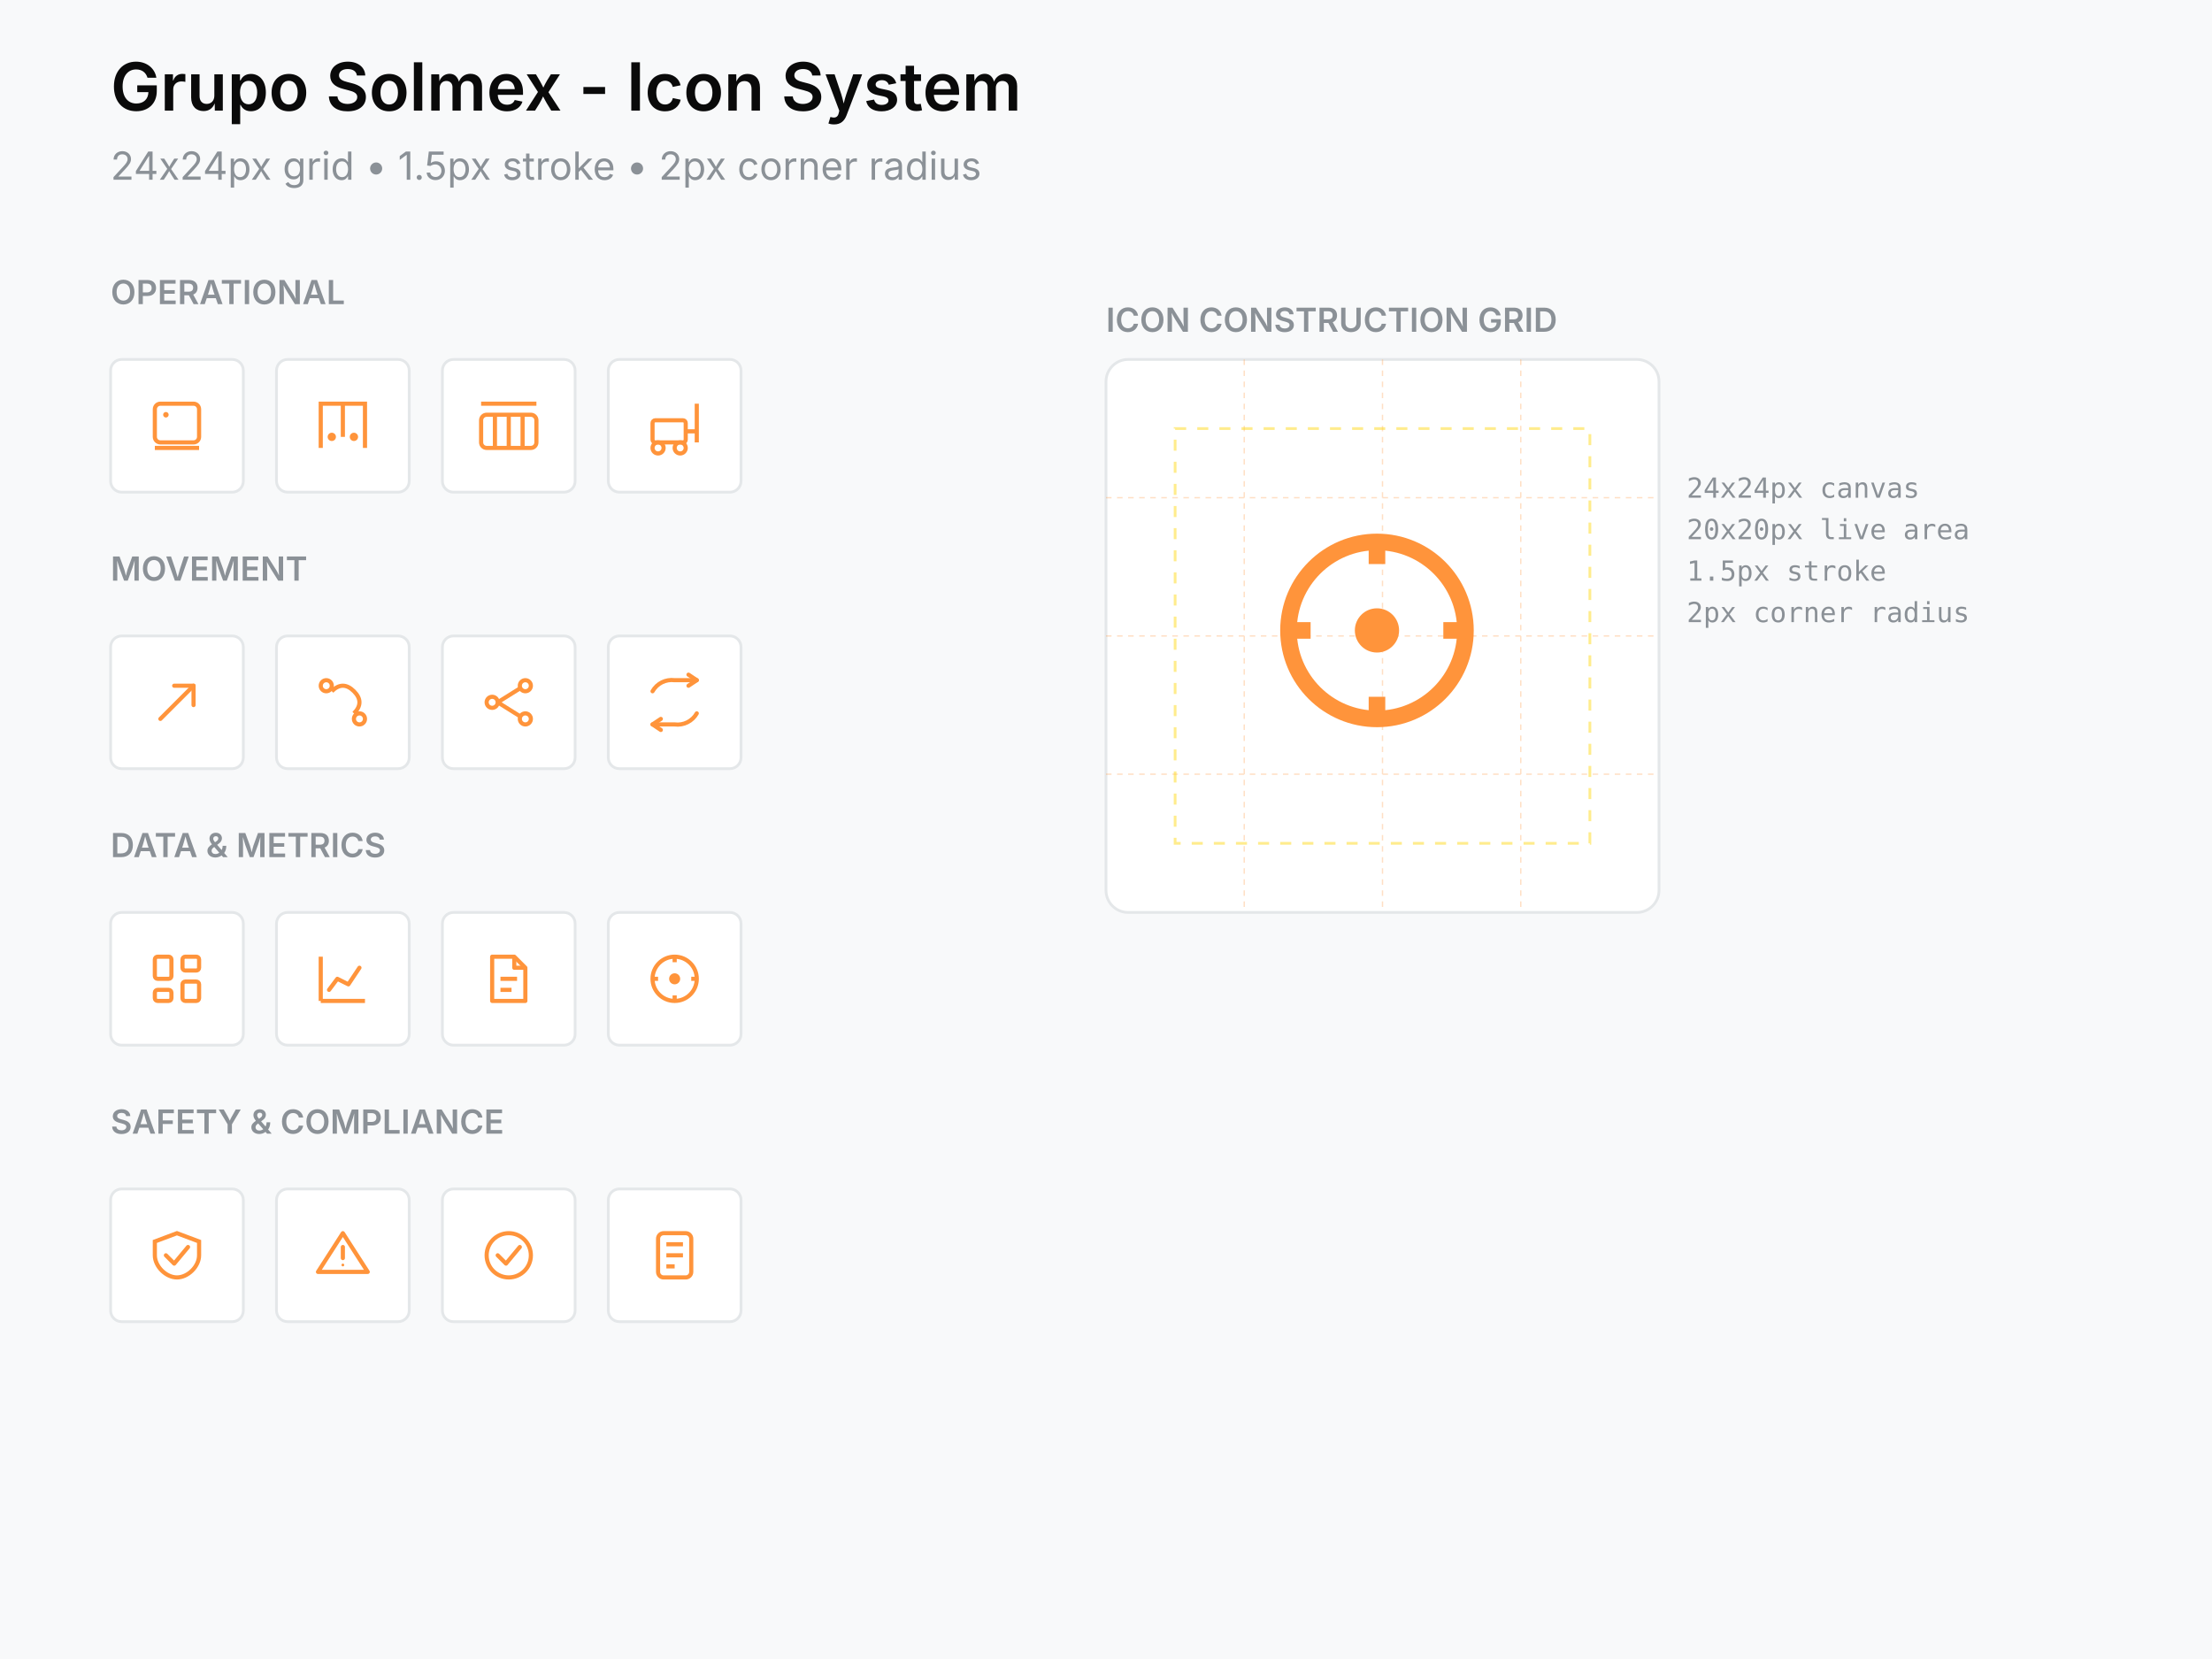
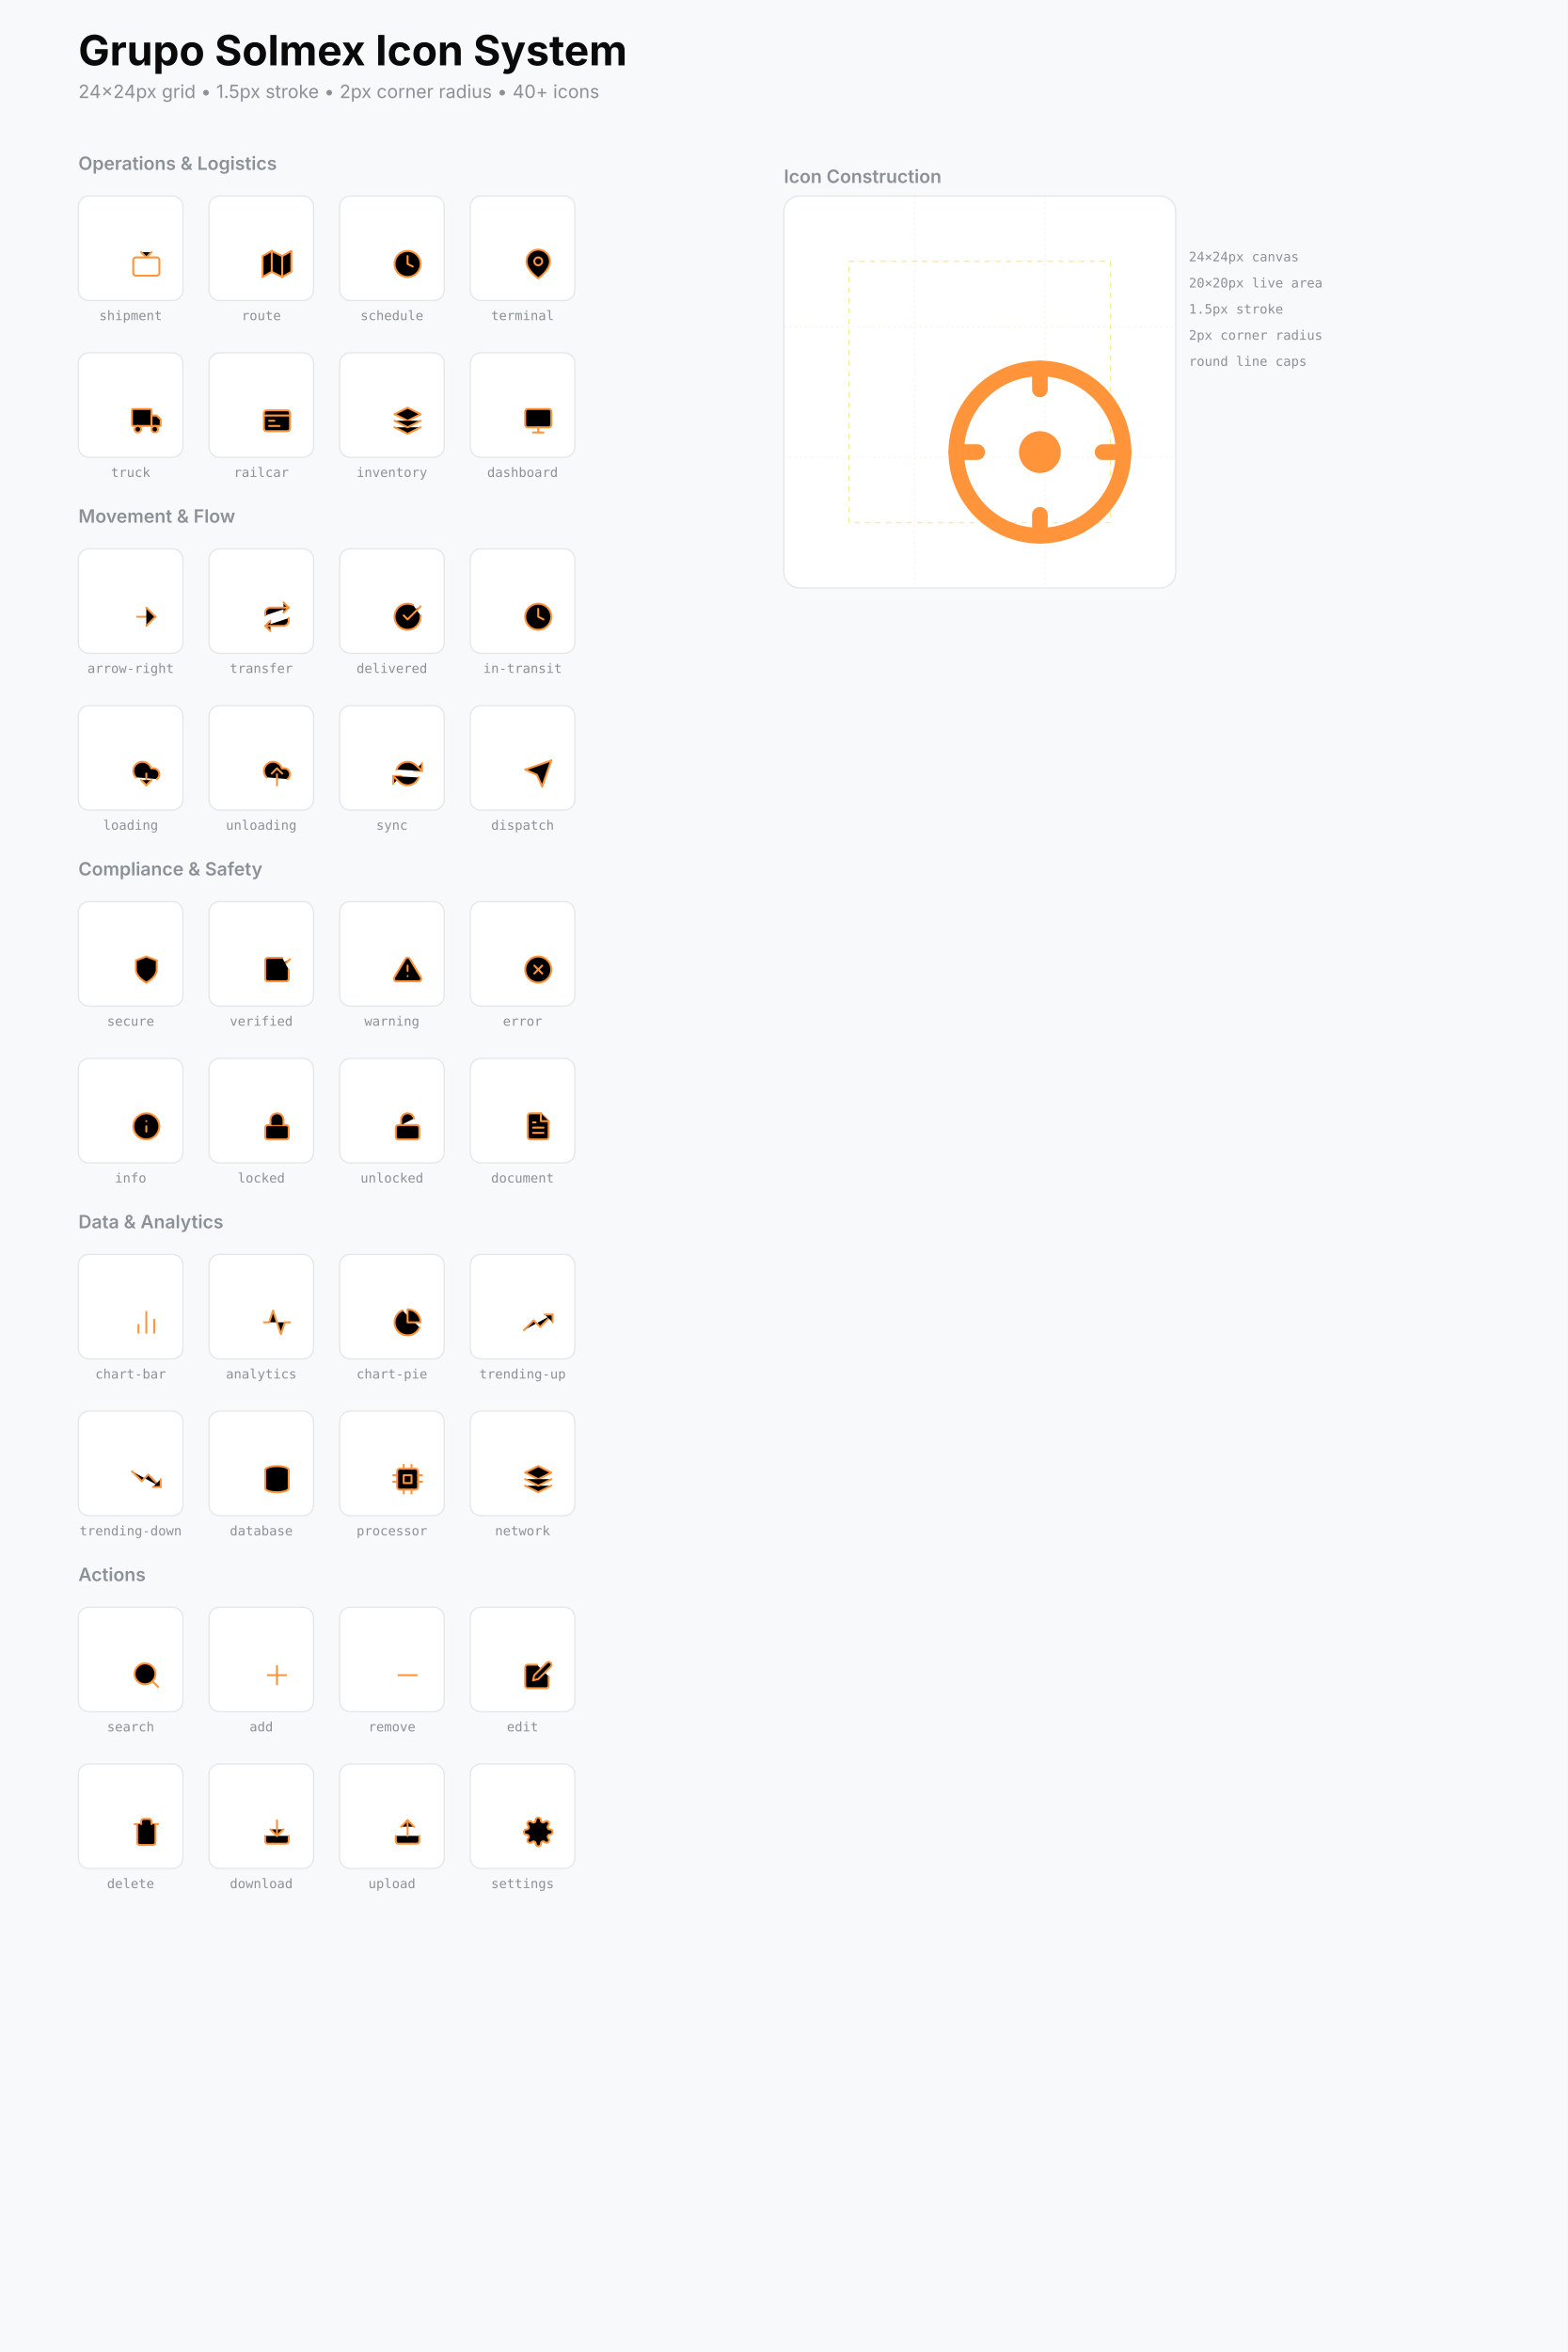
- <svg xmlns="http://www.w3.org/2000/svg" width="800" height="600" viewBox="0 0 800 600">
-   <rect width="800" height="600" fill="#F8F9FA" />
-   <text x="40" y="40" font-family="Inter, sans-serif" font-size="24" font-weight="600" fill="#0A0A0A">
-     Grupo Solmex - Icon System
-   </text>
-   <text x="40" y="65" font-family="Inter, sans-serif" font-size="14" fill="#8B9197">
-     24x24px grid • 1.5px stroke • 2px corner radius
-   </text>
-   <g id="icon-grid">
-     <text x="40" y="110" font-family="Inter, sans-serif" font-size="12" font-weight="600" fill="#8B9197" text-transform="uppercase">
-       OPERATIONAL
-     </text>
-     <g transform="translate(40, 130)">
-       <rect width="48" height="48" rx="4" fill="white" stroke="#E4E7E9" />
-       <g transform="translate(12, 12)">
-         <rect x="4" y="4" width="16" height="14" rx="2" stroke="#FF943B" stroke-width="1.5" fill="none" />
-         <line x1="4" y1="20" x2="20" y2="20" stroke="#FF943B" stroke-width="1.5" />
-         <circle cx="8" cy="8" r="1" fill="#FF943B" />
-       </g>
-     </g>
-     <g transform="translate(100, 130)">
-       <rect width="48" height="48" rx="4" fill="white" stroke="#E4E7E9" />
-       <g transform="translate(12, 12)">
-         <path d="M 4 20 L 4 4 L 20 4 L 20 20" stroke="#FF943B" stroke-width="1.5" fill="none" />
-         <line x1="12" y1="4" x2="12" y2="16" stroke="#FF943B" stroke-width="1.5" />
-         <circle cx="8" cy="16" r="1.5" fill="#FF943B" />
-         <circle cx="16" cy="16" r="1.5" fill="#FF943B" />
-       </g>
-     </g>
-     <g transform="translate(160, 130)">
-       <rect width="48" height="48" rx="4" fill="white" stroke="#E4E7E9" />
-       <g transform="translate(12, 12)">
-         <rect x="2" y="8" width="20" height="12" rx="2" stroke="#FF943B" stroke-width="1.5" fill="none" />
-         <line x1="7" y1="8" x2="7" y2="20" stroke="#FF943B" stroke-width="1.5" />
-         <line x1="12" y1="8" x2="12" y2="20" stroke="#FF943B" stroke-width="1.5" />
-         <line x1="17" y1="8" x2="17" y2="20" stroke="#FF943B" stroke-width="1.5" />
-         <line x1="2" y1="4" x2="22" y2="4" stroke="#FF943B" stroke-width="1.5" />
-       </g>
-     </g>
-     <g transform="translate(220, 130)">
-       <rect width="48" height="48" rx="4" fill="white" stroke="#E4E7E9" />
-       <g transform="translate(12, 12)">
-         <rect x="4" y="10" width="12" height="8" rx="1" stroke="#FF943B" stroke-width="1.5" fill="none" />
-         <circle cx="6" cy="20" r="2" stroke="#FF943B" stroke-width="1.5" fill="none" />
-         <circle cx="14" cy="20" r="2" stroke="#FF943B" stroke-width="1.5" fill="none" />
-         <line x1="16" y1="14" x2="20" y2="14" stroke="#FF943B" stroke-width="1.5" />
-         <line x1="20" y1="4" x2="20" y2="18" stroke="#FF943B" stroke-width="1.5" />
-       </g>
-     </g>
-     <text x="40" y="210" font-family="Inter, sans-serif" font-size="12" font-weight="600" fill="#8B9197" text-transform="uppercase">
-       MOVEMENT
-     </text>
-     <g transform="translate(40, 230)">
-       <rect width="48" height="48" rx="4" fill="white" stroke="#E4E7E9" />
-       <g transform="translate(12, 12)">
-         <line x1="6" y1="18" x2="18" y2="6" stroke="#FF943B" stroke-width="1.5" stroke-linecap="round" />
-         <polyline points="11,6 18,6 18,13" stroke="#FF943B" stroke-width="1.5" fill="none" stroke-linecap="round" stroke-linejoin="round" />
-       </g>
-     </g>
-     <g transform="translate(100, 230)">
-       <rect width="48" height="48" rx="4" fill="white" stroke="#E4E7E9" />
-       <g transform="translate(12, 12)">
-         <circle cx="6" cy="6" r="2" stroke="#FF943B" stroke-width="1.5" fill="none" />
-         <circle cx="18" cy="18" r="2" stroke="#FF943B" stroke-width="1.5" fill="none" />
-         <path d="M 8 8 Q 12 4, 16 8 T 16 16" stroke="#FF943B" stroke-width="1.5" fill="none" />
-       </g>
-     </g>
-     <g transform="translate(160, 230)">
-       <rect width="48" height="48" rx="4" fill="white" stroke="#E4E7E9" />
-       <g transform="translate(12, 12)">
-         <circle cx="6" cy="12" r="2" stroke="#FF943B" stroke-width="1.5" fill="none" />
-         <circle cx="18" cy="6" r="2" stroke="#FF943B" stroke-width="1.5" fill="none" />
-         <circle cx="18" cy="18" r="2" stroke="#FF943B" stroke-width="1.5" fill="none" />
-         <line x1="8" y1="12" x2="16" y2="7" stroke="#FF943B" stroke-width="1.5" />
-         <line x1="8" y1="12" x2="16" y2="17" stroke="#FF943B" stroke-width="1.5" />
-       </g>
-     </g>
-     <g transform="translate(220, 230)">
-       <rect width="48" height="48" rx="4" fill="white" stroke="#E4E7E9" />
-       <g transform="translate(12, 12)">
-         <path d="M 4 8 A 8 8 0 0 1 12 4 L 20 4" stroke="#FF943B" stroke-width="1.5" fill="none" stroke-linecap="round" />
-         <polyline points="17,2 20,4 17,6" stroke="#FF943B" stroke-width="1.5" fill="none" stroke-linecap="round" stroke-linejoin="round" />
-         <path d="M 20 16 A 8 8 0 0 1 12 20 L 4 20" stroke="#FF943B" stroke-width="1.5" fill="none" stroke-linecap="round" />
-         <polyline points="7,18 4,20 7,22" stroke="#FF943B" stroke-width="1.5" fill="none" stroke-linecap="round" stroke-linejoin="round" />
-       </g>
-     </g>
-     <text x="40" y="310" font-family="Inter, sans-serif" font-size="12" font-weight="600" fill="#8B9197" text-transform="uppercase">
-       DATA &amp; METRICS
-     </text>
-     <g transform="translate(40, 330)">
-       <rect width="48" height="48" rx="4" fill="white" stroke="#E4E7E9" />
-       <g transform="translate(12, 12)">
-         <rect x="4" y="4" width="6" height="8" rx="1" stroke="#FF943B" stroke-width="1.5" fill="none" />
-         <rect x="14" y="4" width="6" height="5" rx="1" stroke="#FF943B" stroke-width="1.5" fill="none" />
-         <rect x="4" y="16" width="6" height="4" rx="1" stroke="#FF943B" stroke-width="1.5" fill="none" />
-         <rect x="14" y="13" width="6" height="7" rx="1" stroke="#FF943B" stroke-width="1.5" fill="none" />
-       </g>
-     </g>
-     <g transform="translate(100, 330)">
-       <rect width="48" height="48" rx="4" fill="white" stroke="#E4E7E9" />
-       <g transform="translate(12, 12)">
-         <line x1="4" y1="20" x2="20" y2="20" stroke="#FF943B" stroke-width="1.5" />
-         <line x1="4" y1="4" x2="4" y2="20" stroke="#FF943B" stroke-width="1.5" />
-         <polyline points="7,16 10,12 14,14 18,8" stroke="#FF943B" stroke-width="1.5" fill="none" stroke-linecap="round" stroke-linejoin="round" />
-       </g>
-     </g>
-     <g transform="translate(160, 330)">
-       <rect width="48" height="48" rx="4" fill="white" stroke="#E4E7E9" />
-       <g transform="translate(12, 12)">
-         <path d="M 6 4 L 14 4 L 18 8 L 18 20 L 6 20 Z" stroke="#FF943B" stroke-width="1.5" fill="none" stroke-linejoin="round" />
-         <polyline points="14,4 14,8 18,8" stroke="#FF943B" stroke-width="1.5" fill="none" stroke-linejoin="round" />
-         <line x1="9" y1="12" x2="15" y2="12" stroke="#FF943B" stroke-width="1.5" />
-         <line x1="9" y1="16" x2="13" y2="16" stroke="#FF943B" stroke-width="1.5" />
-       </g>
-     </g>
-     <g transform="translate(220, 330)">
-       <rect width="48" height="48" rx="4" fill="white" stroke="#E4E7E9" />
-       <g transform="translate(12, 12)">
-         <circle cx="12" cy="12" r="8" stroke="#FF943B" stroke-width="1.5" fill="none" />
-         <circle cx="12" cy="12" r="2" fill="#FF943B" />
-         <line x1="12" y1="4" x2="12" y2="6" stroke="#FF943B" stroke-width="1.5" />
-         <line x1="12" y1="18" x2="12" y2="20" stroke="#FF943B" stroke-width="1.5" />
-         <line x1="4" y1="12" x2="6" y2="12" stroke="#FF943B" stroke-width="1.5" />
-         <line x1="18" y1="12" x2="20" y2="12" stroke="#FF943B" stroke-width="1.5" />
-       </g>
-     </g>
-     <text x="40" y="410" font-family="Inter, sans-serif" font-size="12" font-weight="600" fill="#8B9197" text-transform="uppercase">
-       SAFETY &amp; COMPLIANCE
-     </text>
-     <g transform="translate(40, 430)">
-       <rect width="48" height="48" rx="4" fill="white" stroke="#E4E7E9" />
-       <g transform="translate(12, 12)">
-         <path d="M 12 4 L 4 7 L 4 12 C 4 16 8 20 12 20 C 16 20 20 16 20 12 L 20 7 Z" stroke="#FF943B" stroke-width="1.5" fill="none" />
-         <polyline points="8,12 11,15 16,9" stroke="#FF943B" stroke-width="1.5" fill="none" stroke-linecap="round" stroke-linejoin="round" />
-       </g>
-     </g>
-     <g transform="translate(100, 430)">
-       <rect width="48" height="48" rx="4" fill="white" stroke="#E4E7E9" />
-       <g transform="translate(12, 12)">
-         <path d="M 12 4 L 3 18 L 21 18 Z" stroke="#FF943B" stroke-width="1.5" fill="none" stroke-linejoin="round" />
-         <line x1="12" y1="9" x2="12" y2="13" stroke="#FF943B" stroke-width="1.5" stroke-linecap="round" />
-         <circle cx="12" cy="15.5" r="0.5" fill="#FF943B" />
-       </g>
-     </g>
-     <g transform="translate(160, 430)">
-       <rect width="48" height="48" rx="4" fill="white" stroke="#E4E7E9" />
-       <g transform="translate(12, 12)">
-         <circle cx="12" cy="12" r="8" stroke="#FF943B" stroke-width="1.5" fill="none" />
-         <polyline points="8,12 11,15 16,9" stroke="#FF943B" stroke-width="1.5" fill="none" stroke-linecap="round" stroke-linejoin="round" />
-       </g>
-     </g>
-     <g transform="translate(220, 430)">
-       <rect width="48" height="48" rx="4" fill="white" stroke="#E4E7E9" />
-       <g transform="translate(12, 12)">
-         <rect x="6" y="4" width="12" height="16" rx="2" stroke="#FF943B" stroke-width="1.5" fill="none" />
-         <line x1="9" y1="8" x2="15" y2="8" stroke="#FF943B" stroke-width="1.5" />
-         <line x1="9" y1="12" x2="15" y2="12" stroke="#FF943B" stroke-width="1.5" />
-         <line x1="9" y1="16" x2="12" y2="16" stroke="#FF943B" stroke-width="1.5" />
-       </g>
-     </g>
-     <g transform="translate(400, 130)">
-       <text x="0" y="-10" font-family="Inter, sans-serif" font-size="12" font-weight="600" fill="#8B9197">
-         ICON CONSTRUCTION GRID
-       </text>
-       <rect width="200" height="200" rx="8" fill="white" stroke="#E4E7E9" />
-       <g opacity="0.3">
-         <line x1="0" y1="50" x2="200" y2="50" stroke="#FF943B" stroke-width="0.5" stroke-dasharray="2,2" />
-         <line x1="0" y1="100" x2="200" y2="100" stroke="#FF943B" stroke-width="0.5" stroke-dasharray="2,2" />
-         <line x1="0" y1="150" x2="200" y2="150" stroke="#FF943B" stroke-width="0.5" stroke-dasharray="2,2" />
-         <line x1="50" y1="0" x2="50" y2="200" stroke="#FF943B" stroke-width="0.5" stroke-dasharray="2,2" />
-         <line x1="100" y1="0" x2="100" y2="200" stroke="#FF943B" stroke-width="0.5" stroke-dasharray="2,2" />
-         <line x1="150" y1="0" x2="150" y2="200" stroke="#FF943B" stroke-width="0.5" stroke-dasharray="2,2" />
-       </g>
-       <rect x="25" y="25" width="150" height="150" stroke="#FFD91C" stroke-width="1" fill="none" opacity="0.5" stroke-dasharray="4,4" />
-       <g transform="translate(50, 50) scale(4)">
-         <circle cx="12" cy="12" r="8" stroke="#FF943B" stroke-width="1.5" fill="none" />
-         <circle cx="12" cy="12" r="2" fill="#FF943B" />
-         <line x1="12" y1="4" x2="12" y2="6" stroke="#FF943B" stroke-width="1.5" />
-         <line x1="12" y1="18" x2="12" y2="20" stroke="#FF943B" stroke-width="1.5" />
-         <line x1="4" y1="12" x2="6" y2="12" stroke="#FF943B" stroke-width="1.5" />
-         <line x1="18" y1="12" x2="20" y2="12" stroke="#FF943B" stroke-width="1.5" />
-       </g>
-       <text x="210" y="50" font-family="SF Mono, monospace" font-size="10" fill="#8B9197">24x24px canvas</text>
-       <text x="210" y="65" font-family="SF Mono, monospace" font-size="10" fill="#8B9197">20x20px live area</text>
-       <text x="210" y="80" font-family="SF Mono, monospace" font-size="10" fill="#8B9197">1.5px stroke</text>
-       <text x="210" y="95" font-family="SF Mono, monospace" font-size="10" fill="#8B9197">2px corner radius</text>
-     </g>
+ <svg xmlns="http://www.w3.org/2000/svg" width="1200" height="1800" viewBox="0 0 1200 1800">
+   <defs>
+     <style>
+       .title { font-family: 'Inter', sans-serif; font-size: 32px; font-weight: 700; fill: #0A0A0A; }
+       .subtitle { font-family: 'Inter', sans-serif; font-size: 14px; fill: #8B9197; }
+       .category-label { font-family: 'Inter', sans-serif; font-size: 14px; font-weight: 600; fill: #8B9197; text-transform: uppercase; }
+       .icon-label { font-family: 'JetBrains Mono', monospace; font-size: 10px; fill: #8B9197; }
+     </style>
+   </defs>
+   <rect width="1200" height="1800" fill="#F8F9FA" />
+   <text x="60" y="50" class="title">Grupo Solmex Icon System</text>
+   <text x="60" y="75" class="subtitle">24×24px grid • 1.5px stroke • 2px corner radius • 40+ icons</text>
+   <text x="60" y="130" class="category-label">Operations &amp; Logistics</text>
+   <g transform="translate(60, 150)">
+     <g transform="translate(0, 0)">
+       <rect width="80" height="80" rx="8" fill="white" stroke="#E4E7E9" stroke-width="1" />
+       <g transform="translate(40, 40)">
+         <rect x="2" y="7" width="20" height="14" rx="2" stroke="#FF943B" stroke-width="1.5" fill="none" stroke-linecap="round" stroke-linejoin="round" />
+         <path d="M16 3l-4 4-4-4" stroke="#FF943B" stroke-width="1.5" stroke-linecap="round" stroke-linejoin="round" />
+       </g>
+       <text x="40" y="95" text-anchor="middle" class="icon-label">shipment</text>
+     </g>
+     <g transform="translate(100, 0)">
+       <rect width="80" height="80" rx="8" fill="white" stroke="#E4E7E9" stroke-width="1" />
+       <g transform="translate(40, 40)">
+         <path d="M1 6v16l7-4 8 4 7-4V2l-7 4-8-4-7 4z" stroke="#FF943B" stroke-width="1.5" stroke-linecap="round" stroke-linejoin="round" />
+         <path d="M8 2v16M16 6v16" stroke="#FF943B" stroke-width="1.5" stroke-linecap="round" stroke-linejoin="round" />
+       </g>
+       <text x="40" y="95" text-anchor="middle" class="icon-label">route</text>
+     </g>
+     <g transform="translate(200, 0)">
+       <rect width="80" height="80" rx="8" fill="white" stroke="#E4E7E9" stroke-width="1" />
+       <g transform="translate(40, 40)">
+         <circle cx="12" cy="12" r="10" stroke="#FF943B" stroke-width="1.5" stroke-linecap="round" stroke-linejoin="round" />
+         <path d="M12 6v6l4 2" stroke="#FF943B" stroke-width="1.5" stroke-linecap="round" stroke-linejoin="round" />
+       </g>
+       <text x="40" y="95" text-anchor="middle" class="icon-label">schedule</text>
+     </g>
+     <g transform="translate(300, 0)">
+       <rect width="80" height="80" rx="8" fill="white" stroke="#E4E7E9" stroke-width="1" />
+       <g transform="translate(40, 40)">
+         <path d="M21 10c0 7-9 13-9 13s-9-6-9-13a9 9 0 1118 0z" stroke="#FF943B" stroke-width="1.5" stroke-linecap="round" stroke-linejoin="round" />
+         <circle cx="12" cy="10" r="3" stroke="#FF943B" stroke-width="1.5" stroke-linecap="round" stroke-linejoin="round" />
+       </g>
+       <text x="40" y="95" text-anchor="middle" class="icon-label">terminal</text>
+     </g>
+     <g transform="translate(0, 120)">
+       <rect width="80" height="80" rx="8" fill="white" stroke="#E4E7E9" stroke-width="1" />
+       <g transform="translate(40, 40)">
+         <rect x="1" y="3" width="15" height="13" rx="1" stroke="#FF943B" stroke-width="1.5" stroke-linecap="round" stroke-linejoin="round" />
+         <polygon points="16 8 20 8 23 11 23 16 16 16 16 8" stroke="#FF943B" stroke-width="1.5" stroke-linecap="round" stroke-linejoin="round" />
+         <circle cx="5.5" cy="18.5" r="2.5" stroke="#FF943B" stroke-width="1.5" stroke-linecap="round" stroke-linejoin="round" />
+         <circle cx="18.5" cy="18.5" r="2.5" stroke="#FF943B" stroke-width="1.5" stroke-linecap="round" stroke-linejoin="round" />
+       </g>
+       <text x="40" y="95" text-anchor="middle" class="icon-label">truck</text>
+     </g>
+     <g transform="translate(100, 120)">
+       <rect width="80" height="80" rx="8" fill="white" stroke="#E4E7E9" stroke-width="1" />
+       <g transform="translate(40, 40)">
+         <rect x="2" y="4" width="20" height="16" rx="2" stroke="#FF943B" stroke-width="1.5" stroke-linecap="round" stroke-linejoin="round" />
+         <path d="M2 8h20M6 12h4M6 16h8" stroke="#FF943B" stroke-width="1.5" stroke-linecap="round" stroke-linejoin="round" />
+       </g>
+       <text x="40" y="95" text-anchor="middle" class="icon-label">railcar</text>
+     </g>
+     <g transform="translate(200, 120)">
+       <rect width="80" height="80" rx="8" fill="white" stroke="#E4E7E9" stroke-width="1" />
+       <g transform="translate(40, 40)">
+         <path d="M12 2L2 7l10 5 10-5-10-5z" stroke="#FF943B" stroke-width="1.5" stroke-linecap="round" stroke-linejoin="round" />
+         <path d="M2 17l10 5 10-5M2 12l10 5 10-5" stroke="#FF943B" stroke-width="1.5" stroke-linecap="round" stroke-linejoin="round" />
+       </g>
+       <text x="40" y="95" text-anchor="middle" class="icon-label">inventory</text>
+     </g>
+     <g transform="translate(300, 120)">
+       <rect width="80" height="80" rx="8" fill="white" stroke="#E4E7E9" stroke-width="1" />
+       <g transform="translate(40, 40)">
+         <rect x="2" y="3" width="20" height="14" rx="2" stroke="#FF943B" stroke-width="1.5" stroke-linecap="round" stroke-linejoin="round" />
+         <line x1="8" y1="21" x2="16" y2="21" stroke="#FF943B" stroke-width="1.5" stroke-linecap="round" stroke-linejoin="round" />
+         <line x1="12" y1="17" x2="12" y2="21" stroke="#FF943B" stroke-width="1.5" stroke-linecap="round" stroke-linejoin="round" />
+       </g>
+       <text x="40" y="95" text-anchor="middle" class="icon-label">dashboard</text>
+     </g>
+   </g>
+   <text x="60" y="400" class="category-label">Movement &amp; Flow</text>
+   <g transform="translate(60, 420)">
+     <g transform="translate(0, 0)">
+       <rect width="80" height="80" rx="8" fill="white" stroke="#E4E7E9" stroke-width="1" />
+       <g transform="translate(40, 40)">
+         <line x1="5" y1="12" x2="19" y2="12" stroke="#FF943B" stroke-width="1.5" stroke-linecap="round" stroke-linejoin="round" />
+         <polyline points="12 5 19 12 12 19" stroke="#FF943B" stroke-width="1.5" stroke-linecap="round" stroke-linejoin="round" />
+       </g>
+       <text x="40" y="95" text-anchor="middle" class="icon-label">arrow-right</text>
+     </g>
+     <g transform="translate(100, 0)">
+       <rect width="80" height="80" rx="8" fill="white" stroke="#E4E7E9" stroke-width="1" />
+       <g transform="translate(40, 40)">
+         <polyline points="17 1 21 5 17 9" stroke="#FF943B" stroke-width="1.5" stroke-linecap="round" stroke-linejoin="round" />
+         <path d="M3 11V9a4 4 0 014-4h14" stroke="#FF943B" stroke-width="1.5" stroke-linecap="round" stroke-linejoin="round" />
+         <polyline points="7 23 3 19 7 15" stroke="#FF943B" stroke-width="1.5" stroke-linecap="round" stroke-linejoin="round" />
+         <path d="M21 13v2a4 4 0 01-4 4H3" stroke="#FF943B" stroke-width="1.5" stroke-linecap="round" stroke-linejoin="round" />
+       </g>
+       <text x="40" y="95" text-anchor="middle" class="icon-label">transfer</text>
+     </g>
+     <g transform="translate(200, 0)">
+       <rect width="80" height="80" rx="8" fill="white" stroke="#E4E7E9" stroke-width="1" />
+       <g transform="translate(40, 40)">
+         <path d="M22 11.08V12a10 10 0 11-5.93-9.14" stroke="#FF943B" stroke-width="1.5" stroke-linecap="round" stroke-linejoin="round" />
+         <polyline points="22 4 12 14.01 9 11.01" stroke="#FF943B" stroke-width="1.5" stroke-linecap="round" stroke-linejoin="round" />
+       </g>
+       <text x="40" y="95" text-anchor="middle" class="icon-label">delivered</text>
+     </g>
+     <g transform="translate(300, 0)">
+       <rect width="80" height="80" rx="8" fill="white" stroke="#E4E7E9" stroke-width="1" />
+       <g transform="translate(40, 40)">
+         <circle cx="12" cy="12" r="10" stroke="#FF943B" stroke-width="1.5" stroke-linecap="round" stroke-linejoin="round" />
+         <polyline points="12 6 12 12 16 14" stroke="#FF943B" stroke-width="1.5" stroke-linecap="round" stroke-linejoin="round" />
+       </g>
+       <text x="40" y="95" text-anchor="middle" class="icon-label">in-transit</text>
+     </g>
+     <g transform="translate(0, 120)">
+       <rect width="80" height="80" rx="8" fill="white" stroke="#E4E7E9" stroke-width="1" />
+       <g transform="translate(40, 40)">
+         <path d="M4 14.899A7 7 0 1115.71 8h1.79a4.5 4.5 0 012.5 8.242" stroke="#FF943B" stroke-width="1.5" stroke-linecap="round" stroke-linejoin="round" />
+         <path d="M12 12v9" stroke="#FF943B" stroke-width="1.5" stroke-linecap="round" stroke-linejoin="round" />
+         <path d="M8 17l4 4 4-4" stroke="#FF943B" stroke-width="1.5" stroke-linecap="round" stroke-linejoin="round" />
+       </g>
+       <text x="40" y="95" text-anchor="middle" class="icon-label">loading</text>
+     </g>
+     <g transform="translate(100, 120)">
+       <rect width="80" height="80" rx="8" fill="white" stroke="#E4E7E9" stroke-width="1" />
+       <g transform="translate(40, 40)">
+         <path d="M4 14.899A7 7 0 1115.71 8h1.79a4.5 4.5 0 012.5 8.242" stroke="#FF943B" stroke-width="1.5" stroke-linecap="round" stroke-linejoin="round" />
+         <path d="M12 21v-9" stroke="#FF943B" stroke-width="1.5" stroke-linecap="round" stroke-linejoin="round" />
+         <path d="M8 12l4-4 4 4" stroke="#FF943B" stroke-width="1.5" stroke-linecap="round" stroke-linejoin="round" />
+       </g>
+       <text x="40" y="95" text-anchor="middle" class="icon-label">unloading</text>
+     </g>
+     <g transform="translate(200, 120)">
+       <rect width="80" height="80" rx="8" fill="white" stroke="#E4E7E9" stroke-width="1" />
+       <g transform="translate(40, 40)">
+         <polyline points="23 4 23 10 17 10" stroke="#FF943B" stroke-width="1.5" stroke-linecap="round" stroke-linejoin="round" />
+         <polyline points="1 20 1 14 7 14" stroke="#FF943B" stroke-width="1.5" stroke-linecap="round" stroke-linejoin="round" />
+         <path d="M3.51 9a9 9 0 0114.85-3.36L23 10M1 14l4.64 4.36A9 9 0 0020.49 15" stroke="#FF943B" stroke-width="1.5" stroke-linecap="round" stroke-linejoin="round" />
+       </g>
+       <text x="40" y="95" text-anchor="middle" class="icon-label">sync</text>
+     </g>
+     <g transform="translate(300, 120)">
+       <rect width="80" height="80" rx="8" fill="white" stroke="#E4E7E9" stroke-width="1" />
+       <g transform="translate(40, 40)">
+         <line x1="22" y1="2" x2="11" y2="13" stroke="#FF943B" stroke-width="1.5" stroke-linecap="round" stroke-linejoin="round" />
+         <polygon points="22 2 15 22 11 13 2 9 22 2" stroke="#FF943B" stroke-width="1.5" stroke-linecap="round" stroke-linejoin="round" />
+       </g>
+       <text x="40" y="95" text-anchor="middle" class="icon-label">dispatch</text>
+     </g>
+   </g>
+   <text x="60" y="670" class="category-label">Compliance &amp; Safety</text>
+   <g transform="translate(60, 690)">
+     <g transform="translate(0, 0)">
+       <rect width="80" height="80" rx="8" fill="white" stroke="#E4E7E9" stroke-width="1" />
+       <g transform="translate(40, 40)">
+         <path d="M12 22s8-4 8-10V5l-8-3-8 3v7c0 6 8 10 8 10z" stroke="#FF943B" stroke-width="1.5" stroke-linecap="round" stroke-linejoin="round" />
+       </g>
+       <text x="40" y="95" text-anchor="middle" class="icon-label">secure</text>
+     </g>
+     <g transform="translate(100, 0)">
+       <rect width="80" height="80" rx="8" fill="white" stroke="#E4E7E9" stroke-width="1" />
+       <g transform="translate(40, 40)">
+         <path d="M9 11l3 3L22 4" stroke="#FF943B" stroke-width="1.5" stroke-linecap="round" stroke-linejoin="round" />
+         <path d="M21 12v7a2 2 0 01-2 2H5a2 2 0 01-2-2V5a2 2 0 012-2h11" stroke="#FF943B" stroke-width="1.5" stroke-linecap="round" stroke-linejoin="round" />
+       </g>
+       <text x="40" y="95" text-anchor="middle" class="icon-label">verified</text>
+     </g>
+     <g transform="translate(200, 0)">
+       <rect width="80" height="80" rx="8" fill="white" stroke="#E4E7E9" stroke-width="1" />
+       <g transform="translate(40, 40)">
+         <path d="M10.29 3.86L1.82 18a2 2 0 001.71 3h16.94a2 2 0 001.71-3L13.71 3.86a2 2 0 00-3.42 0z" stroke="#FF943B" stroke-width="1.5" stroke-linecap="round" stroke-linejoin="round" />
+         <line x1="12" y1="9" x2="12" y2="13" stroke="#FF943B" stroke-width="1.5" stroke-linecap="round" stroke-linejoin="round" />
+         <line x1="12" y1="17" x2="12.01" y2="17" stroke="#FF943B" stroke-width="1.5" stroke-linecap="round" stroke-linejoin="round" />
+       </g>
+       <text x="40" y="95" text-anchor="middle" class="icon-label">warning</text>
+     </g>
+     <g transform="translate(300, 0)">
+       <rect width="80" height="80" rx="8" fill="white" stroke="#E4E7E9" stroke-width="1" />
+       <g transform="translate(40, 40)">
+         <circle cx="12" cy="12" r="10" stroke="#FF943B" stroke-width="1.5" stroke-linecap="round" stroke-linejoin="round" />
+         <line x1="15" y1="9" x2="9" y2="15" stroke="#FF943B" stroke-width="1.5" stroke-linecap="round" stroke-linejoin="round" />
+         <line x1="9" y1="9" x2="15" y2="15" stroke="#FF943B" stroke-width="1.5" stroke-linecap="round" stroke-linejoin="round" />
+       </g>
+       <text x="40" y="95" text-anchor="middle" class="icon-label">error</text>
+     </g>
+     <g transform="translate(0, 120)">
+       <rect width="80" height="80" rx="8" fill="white" stroke="#E4E7E9" stroke-width="1" />
+       <g transform="translate(40, 40)">
+         <circle cx="12" cy="12" r="10" stroke="#FF943B" stroke-width="1.5" stroke-linecap="round" stroke-linejoin="round" />
+         <path d="M12 16v-4M12 8h.01" stroke="#FF943B" stroke-width="1.5" stroke-linecap="round" stroke-linejoin="round" />
+       </g>
+       <text x="40" y="95" text-anchor="middle" class="icon-label">info</text>
+     </g>
+     <g transform="translate(100, 120)">
+       <rect width="80" height="80" rx="8" fill="white" stroke="#E4E7E9" stroke-width="1" />
+       <g transform="translate(40, 40)">
+         <rect x="3" y="11" width="18" height="11" rx="2" stroke="#FF943B" stroke-width="1.5" stroke-linecap="round" stroke-linejoin="round" />
+         <path d="M7 11V7a5 5 0 0110 0v4" stroke="#FF943B" stroke-width="1.5" stroke-linecap="round" stroke-linejoin="round" />
+       </g>
+       <text x="40" y="95" text-anchor="middle" class="icon-label">locked</text>
+     </g>
+     <g transform="translate(200, 120)">
+       <rect width="80" height="80" rx="8" fill="white" stroke="#E4E7E9" stroke-width="1" />
+       <g transform="translate(40, 40)">
+         <rect x="3" y="11" width="18" height="11" rx="2" stroke="#FF943B" stroke-width="1.5" stroke-linecap="round" stroke-linejoin="round" />
+         <path d="M7 11V7a5 5 0 019.9-1" stroke="#FF943B" stroke-width="1.5" stroke-linecap="round" stroke-linejoin="round" />
+       </g>
+       <text x="40" y="95" text-anchor="middle" class="icon-label">unlocked</text>
+     </g>
+     <g transform="translate(300, 120)">
+       <rect width="80" height="80" rx="8" fill="white" stroke="#E4E7E9" stroke-width="1" />
+       <g transform="translate(40, 40)">
+         <path d="M14 2H6a2 2 0 00-2 2v16a2 2 0 002 2h12a2 2 0 002-2V8z" stroke="#FF943B" stroke-width="1.5" stroke-linecap="round" stroke-linejoin="round" />
+         <polyline points="14 2 14 8 20 8" stroke="#FF943B" stroke-width="1.5" stroke-linecap="round" stroke-linejoin="round" />
+         <line x1="16" y1="13" x2="8" y2="13" stroke="#FF943B" stroke-width="1.5" stroke-linecap="round" stroke-linejoin="round" />
+         <line x1="16" y1="17" x2="8" y2="17" stroke="#FF943B" stroke-width="1.5" stroke-linecap="round" stroke-linejoin="round" />
+         <polyline points="10 9 9 9 8 9" stroke="#FF943B" stroke-width="1.5" stroke-linecap="round" stroke-linejoin="round" />
+       </g>
+       <text x="40" y="95" text-anchor="middle" class="icon-label">document</text>
+     </g>
+   </g>
+   <text x="60" y="940" class="category-label">Data &amp; Analytics</text>
+   <g transform="translate(60, 960)">
+     <g transform="translate(0, 0)">
+       <rect width="80" height="80" rx="8" fill="white" stroke="#E4E7E9" stroke-width="1" />
+       <g transform="translate(40, 40)">
+         <line x1="18" y1="20" x2="18" y2="10" stroke="#FF943B" stroke-width="1.5" stroke-linecap="round" stroke-linejoin="round" />
+         <line x1="12" y1="20" x2="12" y2="4" stroke="#FF943B" stroke-width="1.5" stroke-linecap="round" stroke-linejoin="round" />
+         <line x1="6" y1="20" x2="6" y2="14" stroke="#FF943B" stroke-width="1.5" stroke-linecap="round" stroke-linejoin="round" />
+       </g>
+       <text x="40" y="95" text-anchor="middle" class="icon-label">chart-bar</text>
+     </g>
+     <g transform="translate(100, 0)">
+       <rect width="80" height="80" rx="8" fill="white" stroke="#E4E7E9" stroke-width="1" />
+       <g transform="translate(40, 40)">
+         <polyline points="22 12 18 12 15 21 9 3 6 12 2 12" stroke="#FF943B" stroke-width="1.5" stroke-linecap="round" stroke-linejoin="round" />
+       </g>
+       <text x="40" y="95" text-anchor="middle" class="icon-label">analytics</text>
+     </g>
+     <g transform="translate(200, 0)">
+       <rect width="80" height="80" rx="8" fill="white" stroke="#E4E7E9" stroke-width="1" />
+       <g transform="translate(40, 40)">
+         <path d="M21.21 15.89A10 10 0 118 2.83" stroke="#FF943B" stroke-width="1.5" stroke-linecap="round" stroke-linejoin="round" />
+         <path d="M22 12A10 10 0 0012 2v10z" stroke="#FF943B" stroke-width="1.5" stroke-linecap="round" stroke-linejoin="round" />
+       </g>
+       <text x="40" y="95" text-anchor="middle" class="icon-label">chart-pie</text>
+     </g>
+     <g transform="translate(300, 0)">
+       <rect width="80" height="80" rx="8" fill="white" stroke="#E4E7E9" stroke-width="1" />
+       <g transform="translate(40, 40)">
+         <polyline points="23 6 13.5 15.5 8.5 10.5 1 18" stroke="#FF943B" stroke-width="1.5" stroke-linecap="round" stroke-linejoin="round" />
+         <polyline points="17 6 23 6 23 12" stroke="#FF943B" stroke-width="1.5" stroke-linecap="round" stroke-linejoin="round" />
+       </g>
+       <text x="40" y="95" text-anchor="middle" class="icon-label">trending-up</text>
+     </g>
+     <g transform="translate(0, 120)">
+       <rect width="80" height="80" rx="8" fill="white" stroke="#E4E7E9" stroke-width="1" />
+       <g transform="translate(40, 40)">
+         <polyline points="23 18 13.5 8.5 8.5 13.5 1 6" stroke="#FF943B" stroke-width="1.5" stroke-linecap="round" stroke-linejoin="round" />
+         <polyline points="17 18 23 18 23 12" stroke="#FF943B" stroke-width="1.5" stroke-linecap="round" stroke-linejoin="round" />
+       </g>
+       <text x="40" y="95" text-anchor="middle" class="icon-label">trending-down</text>
+     </g>
+     <g transform="translate(100, 120)">
+       <rect width="80" height="80" rx="8" fill="white" stroke="#E4E7E9" stroke-width="1" />
+       <g transform="translate(40, 40)">
+         <ellipse cx="12" cy="5" rx="9" ry="3" stroke="#FF943B" stroke-width="1.5" stroke-linecap="round" stroke-linejoin="round" />
+         <path d="M21 12c0 1.66-4 3-9 3s-9-1.34-9-3" stroke="#FF943B" stroke-width="1.5" stroke-linecap="round" stroke-linejoin="round" />
+         <path d="M3 5v14c0 1.66 4 3 9 3s9-1.34 9-3V5" stroke="#FF943B" stroke-width="1.5" stroke-linecap="round" stroke-linejoin="round" />
+       </g>
+       <text x="40" y="95" text-anchor="middle" class="icon-label">database</text>
+     </g>
+     <g transform="translate(200, 120)">
+       <rect width="80" height="80" rx="8" fill="white" stroke="#E4E7E9" stroke-width="1" />
+       <g transform="translate(40, 40)">
+         <rect x="4" y="4" width="16" height="16" rx="2" stroke="#FF943B" stroke-width="1.5" stroke-linecap="round" stroke-linejoin="round" />
+         <rect x="9" y="9" width="6" height="6" stroke="#FF943B" stroke-width="1.5" stroke-linecap="round" stroke-linejoin="round" />
+         <line x1="9" y1="1" x2="9" y2="4" stroke="#FF943B" stroke-width="1.5" stroke-linecap="round" stroke-linejoin="round" />
+         <line x1="15" y1="1" x2="15" y2="4" stroke="#FF943B" stroke-width="1.5" stroke-linecap="round" stroke-linejoin="round" />
+         <line x1="9" y1="20" x2="9" y2="23" stroke="#FF943B" stroke-width="1.5" stroke-linecap="round" stroke-linejoin="round" />
+         <line x1="15" y1="20" x2="15" y2="23" stroke="#FF943B" stroke-width="1.5" stroke-linecap="round" stroke-linejoin="round" />
+         <line x1="20" y1="9" x2="23" y2="9" stroke="#FF943B" stroke-width="1.5" stroke-linecap="round" stroke-linejoin="round" />
+         <line x1="20" y1="14" x2="23" y2="14" stroke="#FF943B" stroke-width="1.5" stroke-linecap="round" stroke-linejoin="round" />
+         <line x1="1" y1="9" x2="4" y2="9" stroke="#FF943B" stroke-width="1.5" stroke-linecap="round" stroke-linejoin="round" />
+         <line x1="1" y1="14" x2="4" y2="14" stroke="#FF943B" stroke-width="1.5" stroke-linecap="round" stroke-linejoin="round" />
+       </g>
+       <text x="40" y="95" text-anchor="middle" class="icon-label">processor</text>
+     </g>
+     <g transform="translate(300, 120)">
+       <rect width="80" height="80" rx="8" fill="white" stroke="#E4E7E9" stroke-width="1" />
+       <g transform="translate(40, 40)">
+         <path d="M12 2L2 7l10 5 10-5-10-5z" stroke="#FF943B" stroke-width="1.5" stroke-linecap="round" stroke-linejoin="round" />
+         <path d="M2 17l10 5 10-5M2 12l10 5 10-5" stroke="#FF943B" stroke-width="1.5" stroke-linecap="round" stroke-linejoin="round" />
+       </g>
+       <text x="40" y="95" text-anchor="middle" class="icon-label">network</text>
+     </g>
+   </g>
+   <text x="60" y="1210" class="category-label">Actions</text>
+   <g transform="translate(60, 1230)">
+     <g transform="translate(0, 0)">
+       <rect width="80" height="80" rx="8" fill="white" stroke="#E4E7E9" stroke-width="1" />
+       <g transform="translate(40, 40)">
+         <circle cx="11" cy="11" r="8" stroke="#FF943B" stroke-width="1.5" stroke-linecap="round" stroke-linejoin="round" />
+         <line x1="21" y1="21" x2="16.65" y2="16.65" stroke="#FF943B" stroke-width="1.5" stroke-linecap="round" stroke-linejoin="round" />
+       </g>
+       <text x="40" y="95" text-anchor="middle" class="icon-label">search</text>
+     </g>
+     <g transform="translate(100, 0)">
+       <rect width="80" height="80" rx="8" fill="white" stroke="#E4E7E9" stroke-width="1" />
+       <g transform="translate(40, 40)">
+         <line x1="12" y1="5" x2="12" y2="19" stroke="#FF943B" stroke-width="1.5" stroke-linecap="round" stroke-linejoin="round" />
+         <line x1="5" y1="12" x2="19" y2="12" stroke="#FF943B" stroke-width="1.5" stroke-linecap="round" stroke-linejoin="round" />
+       </g>
+       <text x="40" y="95" text-anchor="middle" class="icon-label">add</text>
+     </g>
+     <g transform="translate(200, 0)">
+       <rect width="80" height="80" rx="8" fill="white" stroke="#E4E7E9" stroke-width="1" />
+       <g transform="translate(40, 40)">
+         <line x1="5" y1="12" x2="19" y2="12" stroke="#FF943B" stroke-width="1.5" stroke-linecap="round" stroke-linejoin="round" />
+       </g>
+       <text x="40" y="95" text-anchor="middle" class="icon-label">remove</text>
+     </g>
+     <g transform="translate(300, 0)">
+       <rect width="80" height="80" rx="8" fill="white" stroke="#E4E7E9" stroke-width="1" />
+       <g transform="translate(40, 40)">
+         <path d="M11 4H4a2 2 0 00-2 2v14a2 2 0 002 2h14a2 2 0 002-2v-7" stroke="#FF943B" stroke-width="1.5" stroke-linecap="round" stroke-linejoin="round" />
+         <path d="M18.5 2.5a2.121 2.121 0 013 3L12 15l-4 1 1-4 9.5-9.5z" stroke="#FF943B" stroke-width="1.5" stroke-linecap="round" stroke-linejoin="round" />
+       </g>
+       <text x="40" y="95" text-anchor="middle" class="icon-label">edit</text>
+     </g>
+     <g transform="translate(0, 120)">
+       <rect width="80" height="80" rx="8" fill="white" stroke="#E4E7E9" stroke-width="1" />
+       <g transform="translate(40, 40)">
+         <polyline points="3 6 5 6 21 6" stroke="#FF943B" stroke-width="1.5" stroke-linecap="round" stroke-linejoin="round" />
+         <path d="M19 6v14a2 2 0 01-2 2H7a2 2 0 01-2-2V6m3 0V4a2 2 0 012-2h4a2 2 0 012 2v2" stroke="#FF943B" stroke-width="1.5" stroke-linecap="round" stroke-linejoin="round" />
+       </g>
+       <text x="40" y="95" text-anchor="middle" class="icon-label">delete</text>
+     </g>
+     <g transform="translate(100, 120)">
+       <rect width="80" height="80" rx="8" fill="white" stroke="#E4E7E9" stroke-width="1" />
+       <g transform="translate(40, 40)">
+         <path d="M21 15v4a2 2 0 01-2 2H5a2 2 0 01-2-2v-4" stroke="#FF943B" stroke-width="1.5" stroke-linecap="round" stroke-linejoin="round" />
+         <polyline points="7 10 12 15 17 10" stroke="#FF943B" stroke-width="1.5" stroke-linecap="round" stroke-linejoin="round" />
+         <line x1="12" y1="15" x2="12" y2="3" stroke="#FF943B" stroke-width="1.5" stroke-linecap="round" stroke-linejoin="round" />
+       </g>
+       <text x="40" y="95" text-anchor="middle" class="icon-label">download</text>
+     </g>
+     <g transform="translate(200, 120)">
+       <rect width="80" height="80" rx="8" fill="white" stroke="#E4E7E9" stroke-width="1" />
+       <g transform="translate(40, 40)">
+         <path d="M21 15v4a2 2 0 01-2 2H5a2 2 0 01-2-2v-4" stroke="#FF943B" stroke-width="1.5" stroke-linecap="round" stroke-linejoin="round" />
+         <polyline points="17 8 12 3 7 8" stroke="#FF943B" stroke-width="1.5" stroke-linecap="round" stroke-linejoin="round" />
+         <line x1="12" y1="3" x2="12" y2="15" stroke="#FF943B" stroke-width="1.5" stroke-linecap="round" stroke-linejoin="round" />
+       </g>
+       <text x="40" y="95" text-anchor="middle" class="icon-label">upload</text>
+     </g>
+     <g transform="translate(300, 120)">
+       <rect width="80" height="80" rx="8" fill="white" stroke="#E4E7E9" stroke-width="1" />
+       <g transform="translate(40, 40)">
+         <circle cx="12" cy="12" r="3" stroke="#FF943B" stroke-width="1.5" stroke-linecap="round" stroke-linejoin="round" />
+         <path d="M19.4 15a1.65 1.65 0 00.33 1.82l.06.06a2 2 0 010 2.83 2 2 0 01-2.83 0l-.06-.06a1.65 1.65 0 00-1.82-.33 1.65 1.65 0 00-1 1.51V21a2 2 0 01-2 2 2 2 0 01-2-2v-.09A1.65 1.65 0 009 19.4a1.65 1.65 0 00-1.82.33l-.06.06a2 2 0 01-2.83 0 2 2 0 010-2.83l.06-.06a1.65 1.65 0 00.33-1.82 1.65 1.65 0 00-1.51-1H3a2 2 0 01-2-2 2 2 0 012-2h.09A1.65 1.65 0 004.6 9a1.65 1.65 0 00-.33-1.82l-.06-.06a2 2 0 010-2.83 2 2 0 012.83 0l.06.06a1.65 1.65 0 001.82.33H9a1.65 1.65 0 001-1.51V3a2 2 0 012-2 2 2 0 012 2v.09a1.65 1.65 0 001 1.51 1.65 1.65 0 001.82-.33l.06-.06a2 2 0 012.83 0 2 2 0 010 2.83l-.06.06a1.65 1.65 0 00-.33 1.82V9a1.65 1.65 0 001.51 1H21a2 2 0 012 2 2 2 0 01-2 2h-.09a1.65 1.65 0 00-1.51 1z" stroke="#FF943B" stroke-width="1.5" stroke-linecap="round" stroke-linejoin="round" />
+       </g>
+       <text x="40" y="95" text-anchor="middle" class="icon-label">settings</text>
+     </g>
+   </g>
+   <g transform="translate(600, 150)">
+     <text x="0" y="-10" class="category-label">Icon Construction</text>
+     <rect width="300" height="300" rx="12" fill="white" stroke="#E4E7E9" stroke-width="1" />
+     <g opacity="0.2">
+       <line x1="0" y1="100" x2="300" y2="100" stroke="#FF943B" stroke-width="0.5" stroke-dasharray="2,2" />
+       <line x1="0" y1="200" x2="300" y2="200" stroke="#FF943B" stroke-width="0.5" stroke-dasharray="2,2" />
+       <line x1="100" y1="0" x2="100" y2="300" stroke="#FF943B" stroke-width="0.5" stroke-dasharray="2,2" />
+       <line x1="200" y1="0" x2="200" y2="300" stroke="#FF943B" stroke-width="0.5" stroke-dasharray="2,2" />
+     </g>
+     <rect x="50" y="50" width="200" height="200" stroke="#FFD91C" stroke-width="1" fill="none" opacity="0.5" stroke-dasharray="4,4" />
+     <g transform="translate(100, 100) scale(8)">
+       <circle cx="12" cy="12" r="8" stroke="#FF943B" stroke-width="1.5" fill="none" stroke-linecap="round" stroke-linejoin="round" />
+       <circle cx="12" cy="12" r="2" fill="#FF943B" />
+       <line x1="12" y1="4" x2="12" y2="6" stroke="#FF943B" stroke-width="1.5" stroke-linecap="round" />
+       <line x1="12" y1="18" x2="12" y2="20" stroke="#FF943B" stroke-width="1.5" stroke-linecap="round" />
+       <line x1="4" y1="12" x2="6" y2="12" stroke="#FF943B" stroke-width="1.5" stroke-linecap="round" />
+       <line x1="18" y1="12" x2="20" y2="12" stroke="#FF943B" stroke-width="1.5" stroke-linecap="round" />
+     </g>
+     <text x="310" y="50" class="icon-label">24×24px canvas</text>
+     <text x="310" y="70" class="icon-label">20×20px live area</text>
+     <text x="310" y="90" class="icon-label">1.5px stroke</text>
+     <text x="310" y="110" class="icon-label">2px corner radius</text>
+     <text x="310" y="130" class="icon-label">round line caps</text>
  </g>
</svg>
